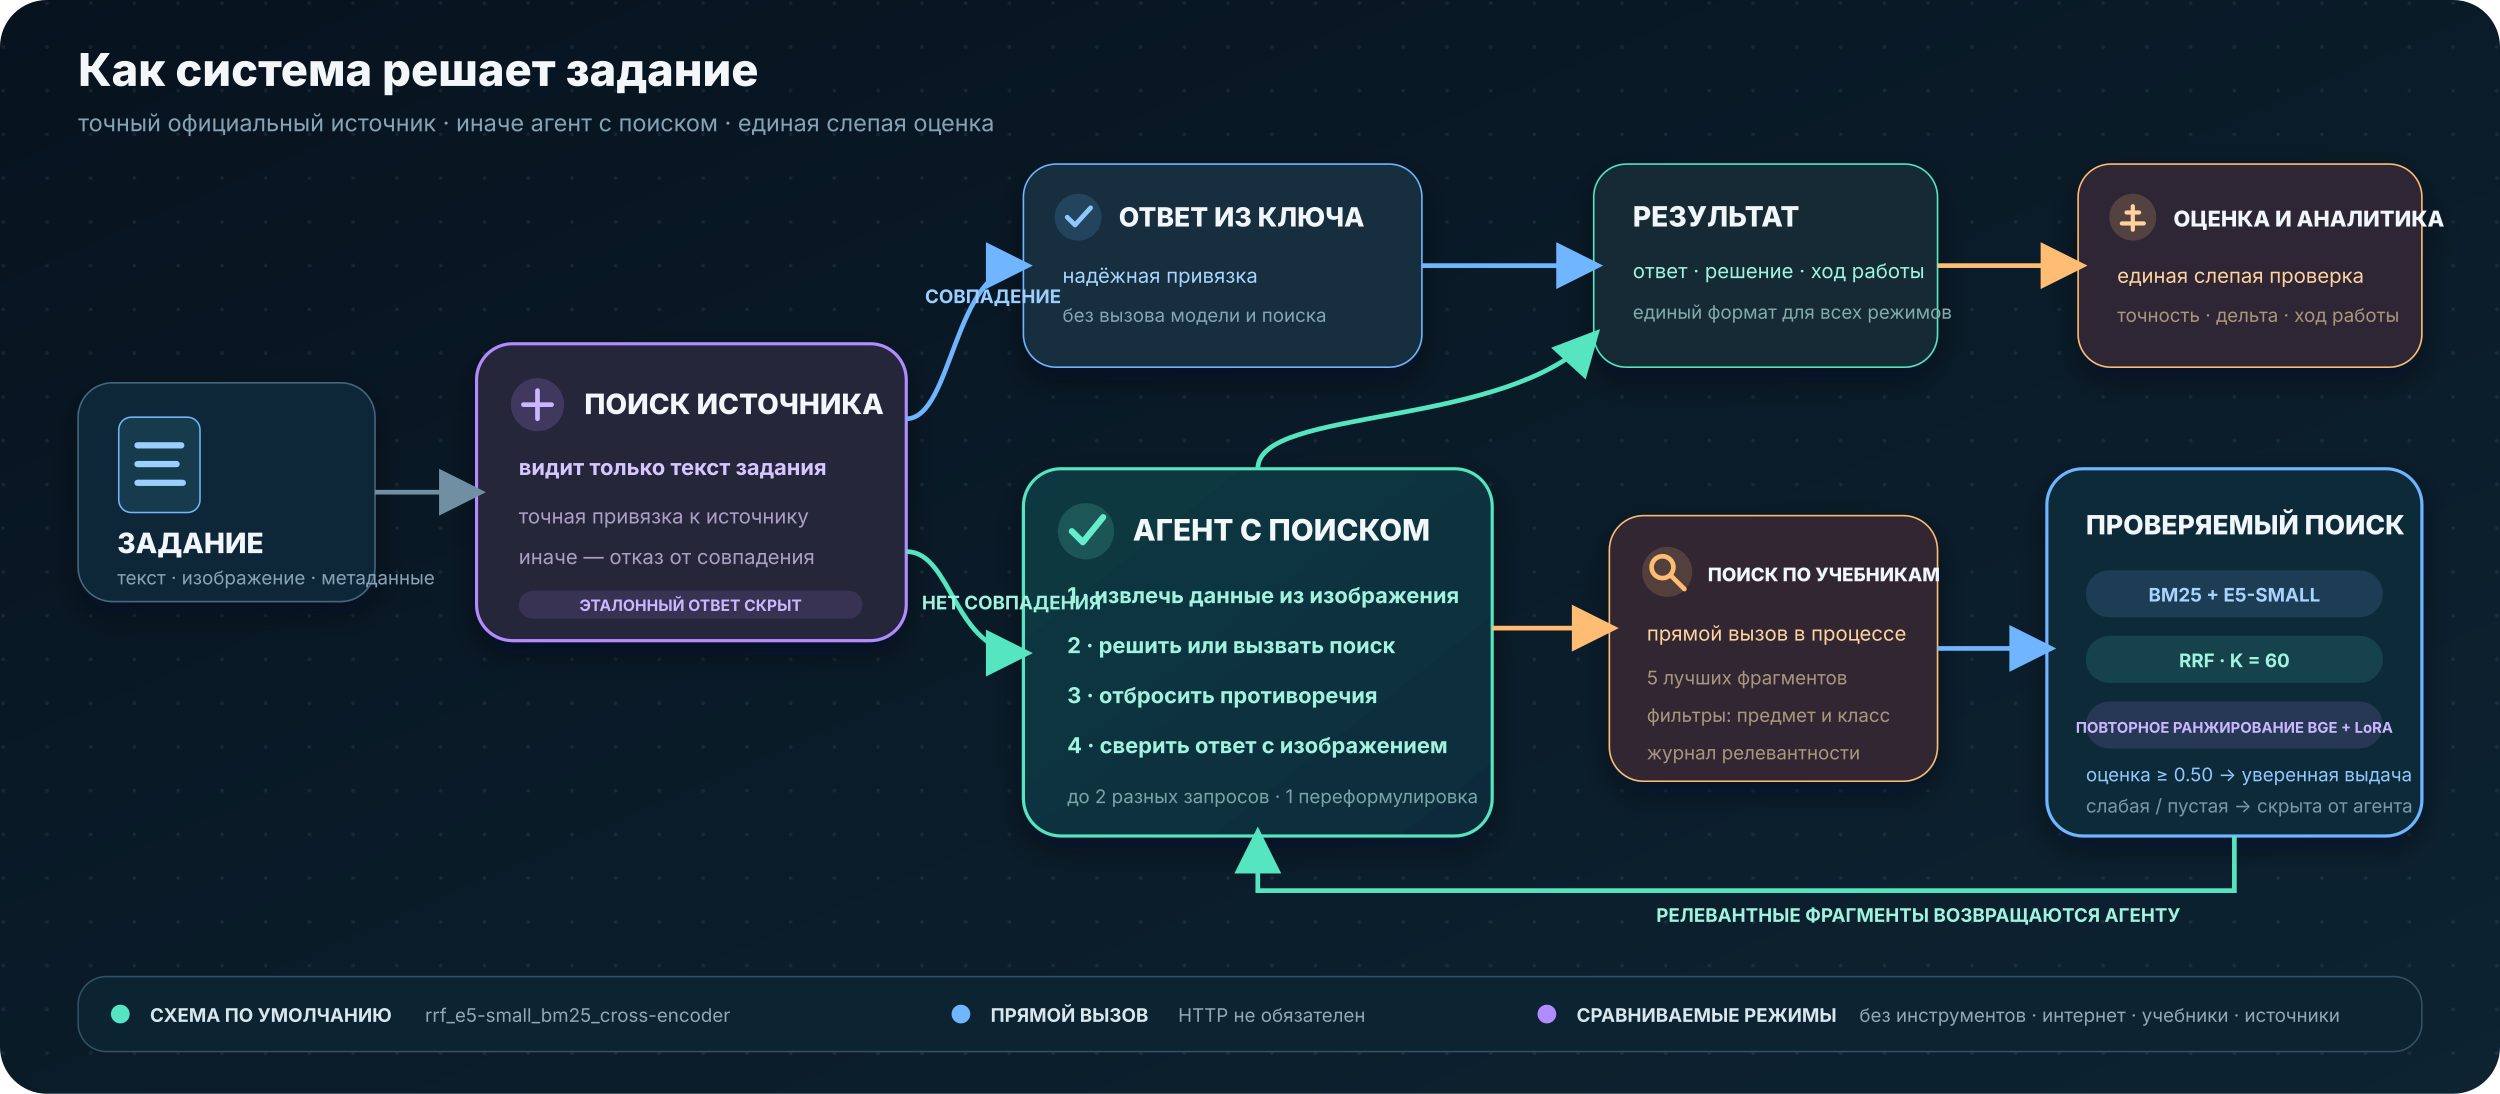
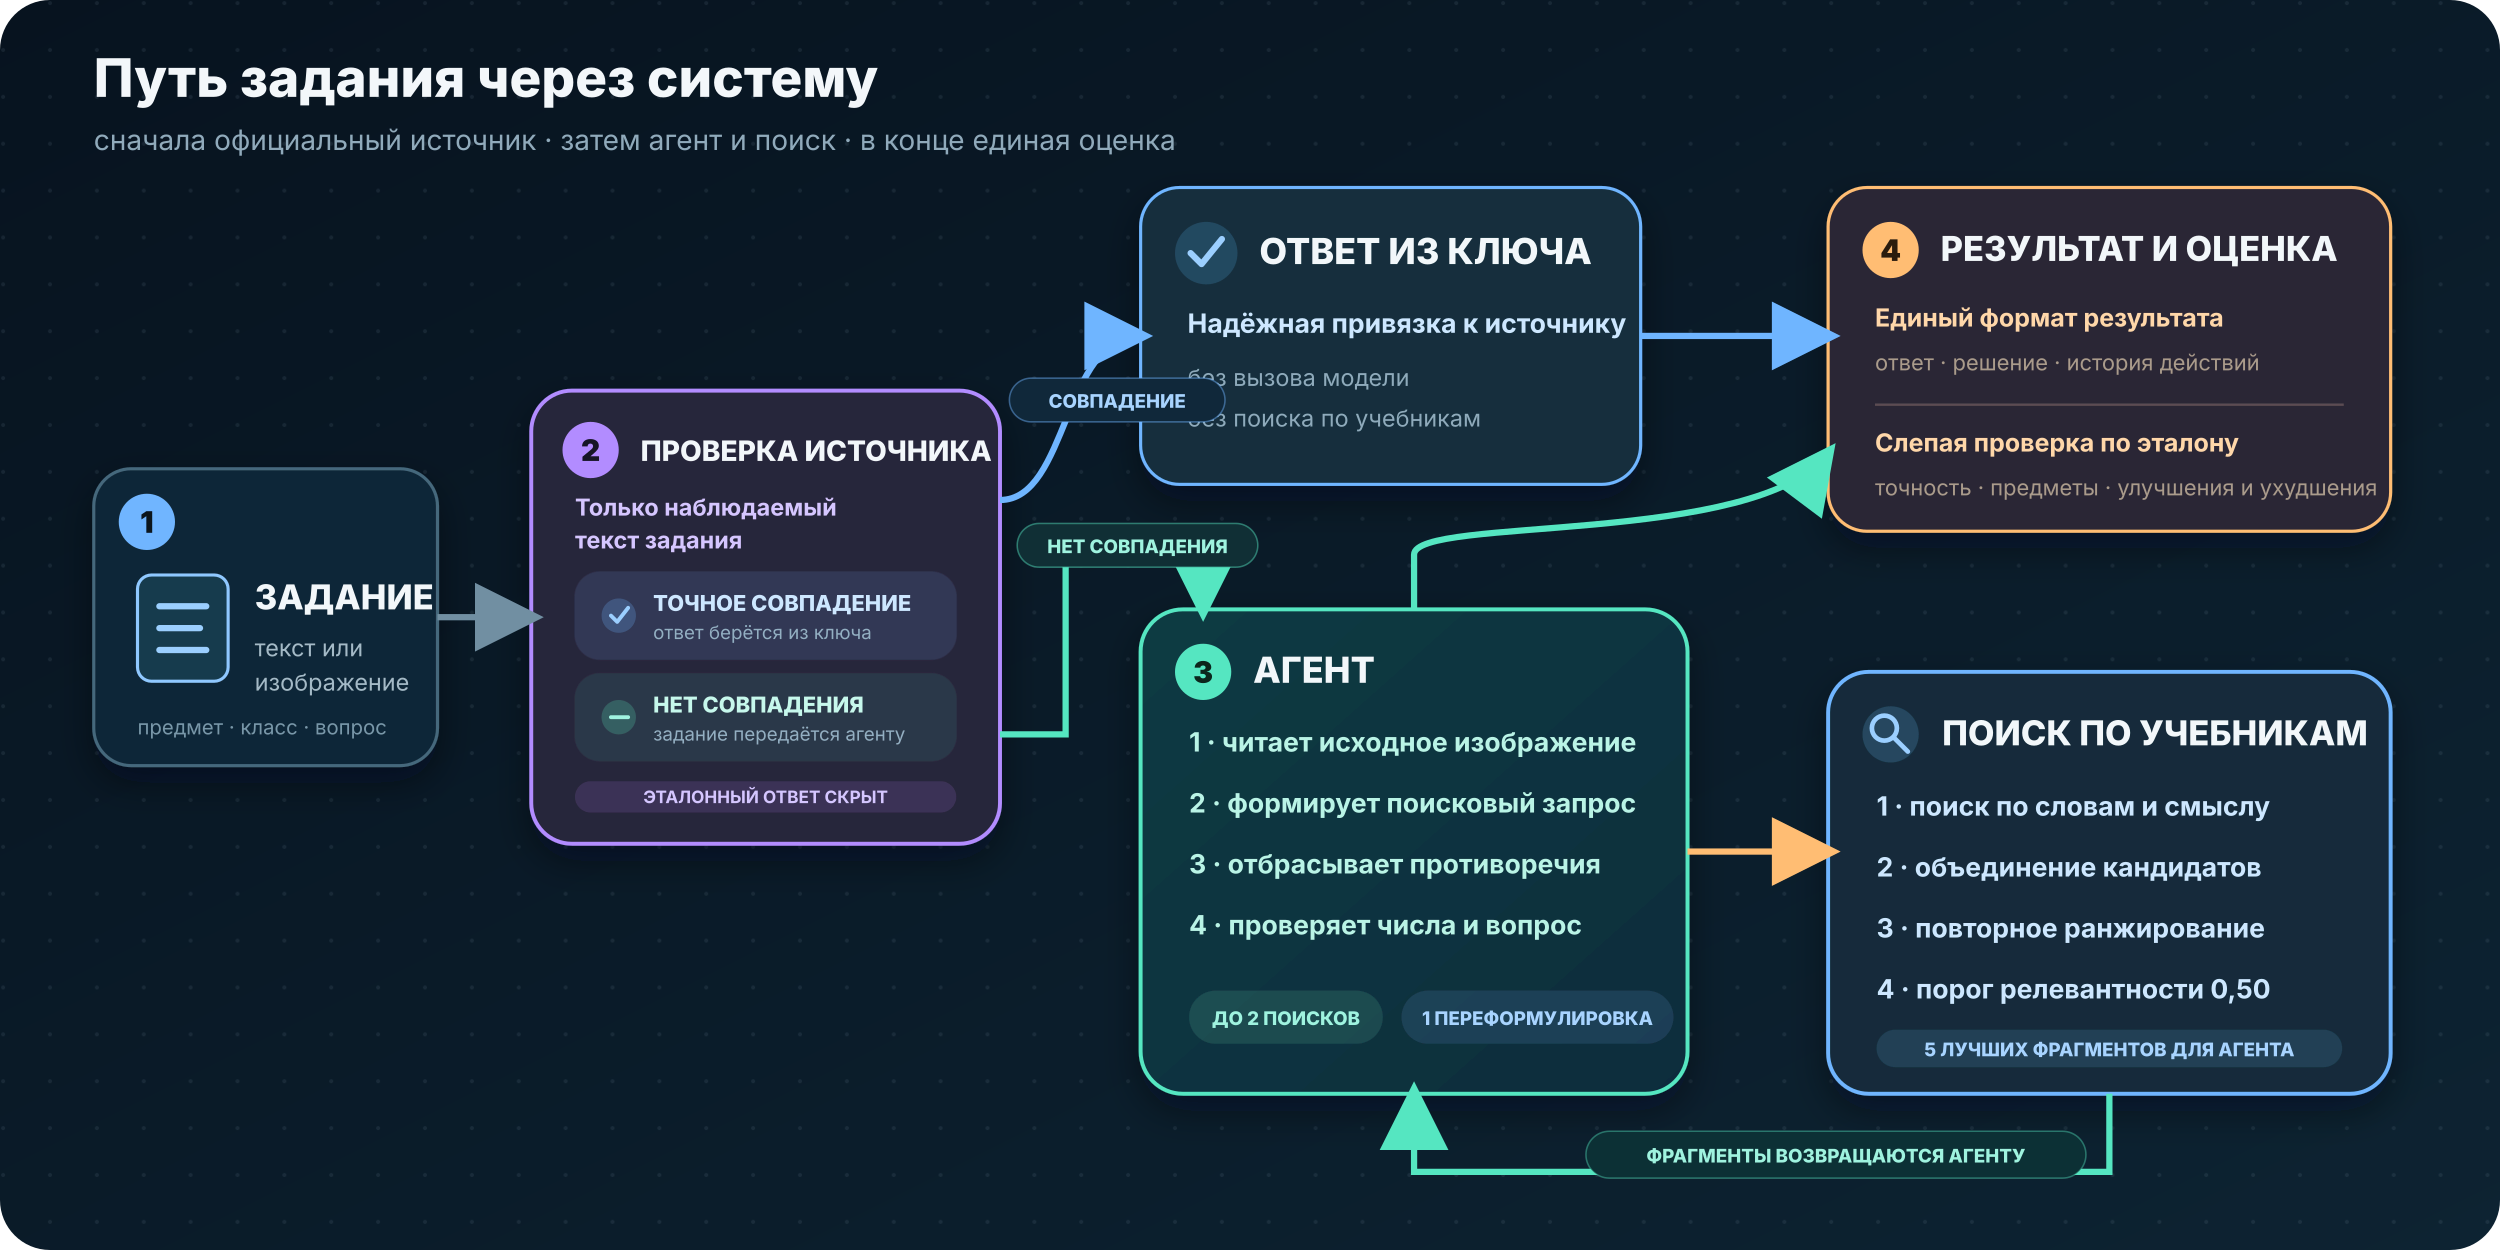
- <svg xmlns="http://www.w3.org/2000/svg" width="1600" height="700" viewBox="0 0 1600 700" role="img" aria-labelledby="title desc">
+ <svg xmlns="http://www.w3.org/2000/svg" width="1600" height="800" viewBox="0 0 1600 800" role="img" aria-labelledby="title desc">
  <defs>
-     <linearGradient id="bg" x1="0" y1="0" x2="1" y2="1">
+     <linearGradient id="background" x1="0" y1="0" x2="1" y2="1">
      <stop offset="0" stop-color="#07131f" />
      <stop offset="1" stop-color="#0d2332" />
    </linearGradient>
-     <linearGradient id="agent" x1="0" y1="0" x2="1" y2="1">
-       <stop offset="0" stop-color="#103a42" />
-       <stop offset="1" stop-color="#102b3b" />
+     <linearGradient id="agentCard" x1="0" y1="0" x2="1" y2="1">
+       <stop offset="0" stop-color="#103b43" />
+       <stop offset="1" stop-color="#102c3c" />
    </linearGradient>
-     <pattern id="dots" width="28" height="28" patternUnits="userSpaceOnUse">
-       <circle cx="2" cy="2" r="1.2" fill="#9fb8cb" opacity="0.10" />
+     <pattern id="dots" width="30" height="30" patternUnits="userSpaceOnUse">
+       <circle cx="2" cy="2" r="1.3" fill="#9fb8cb" opacity="0.10" />
    </pattern>
-     <filter id="shadow" x="-20%" y="-30%" width="140%" height="170%">
-       <feDropShadow dx="0" dy="8" stdDeviation="10" flood-color="#000814" flood-opacity="0.42" />
+     <filter id="shadow" x="-20%" y="-25%" width="140%" height="160%">
+       <feDropShadow dx="0" dy="10" stdDeviation="12" flood-color="#000814" flood-opacity="0.42" />
    </filter>
-     <marker id="arrow" markerWidth="10" markerHeight="10" refX="8" refY="5" orient="auto" markerUnits="strokeWidth">
-       <path d="M0 0 L10 5 L0 10 Z" fill="#718fa2" />
+     <marker id="arrow" markerWidth="11" markerHeight="11" refX="9" refY="5.5" orient="auto" markerUnits="strokeWidth">
+       <path d="M0 0 L11 5.5 L0 11 Z" fill="#718fa2" />
    </marker>
-     <marker id="arrowGreen" markerWidth="10" markerHeight="10" refX="8" refY="5" orient="auto" markerUnits="strokeWidth">
-       <path d="M0 0 L10 5 L0 10 Z" fill="#55e6c1" />
+     <marker id="arrowBlue" markerWidth="11" markerHeight="11" refX="9" refY="5.5" orient="auto" markerUnits="strokeWidth">
+       <path d="M0 0 L11 5.5 L0 11 Z" fill="#6fb5ff" />
    </marker>
-     <marker id="arrowBlue" markerWidth="10" markerHeight="10" refX="8" refY="5" orient="auto" markerUnits="strokeWidth">
-       <path d="M0 0 L10 5 L0 10 Z" fill="#6fb5ff" />
+     <marker id="arrowGreen" markerWidth="11" markerHeight="11" refX="9" refY="5.5" orient="auto" markerUnits="strokeWidth">
+       <path d="M0 0 L11 5.5 L0 11 Z" fill="#55e6c1" />
    </marker>
-     <marker id="arrowGold" markerWidth="10" markerHeight="10" refX="8" refY="5" orient="auto" markerUnits="strokeWidth">
-       <path d="M0 0 L10 5 L0 10 Z" fill="#ffbd73" />
+     <marker id="arrowGold" markerWidth="11" markerHeight="11" refX="9" refY="5.5" orient="auto" markerUnits="strokeWidth">
+       <path d="M0 0 L11 5.5 L0 11 Z" fill="#ffbd73" />
    </marker>
  </defs>
-   <rect width="1600" height="700" rx="30" fill="url(#bg)" />
-   <rect width="1600" height="700" rx="30" fill="url(#dots)" />
+   <rect width="1600" height="800" rx="32" fill="url(#background)" />
+   <rect width="1600" height="800" rx="32" fill="url(#dots)" />
  <g font-family="Inter, Segoe UI, Arial, sans-serif">
-     <text x="50" y="55" fill="#f3f7fa" font-size="29" font-weight="800">Как система решает задание</text>
-     <text x="50" y="84" fill="#86a3b5" font-size="15">точный официальный источник · иначе агент с поиском · единая слепая оценка</text>
-     <g transform="translate(50 245)" filter="url(#shadow)">
-       <rect width="190" height="140" rx="22" fill="#102737" stroke="#45677c" />
-       <rect x="26" y="22" width="52" height="61" rx="8" fill="#173b4d" stroke="#6fb5ff" />
-       <path d="M38 40 H66 M38 52 H63 M38 64 H67" stroke="#9bcfff" stroke-width="4" stroke-linecap="round" />
-       <text x="25" y="109" fill="#f0f6f9" font-size="18" font-weight="760">ЗАДАНИЕ</text>
-       <text x="25" y="129" fill="#86a4b6" font-size="12">текст · изображение · метаданные</text>
+     <text x="60" y="62" fill="#f3f7fa" font-size="34" font-weight="820">Путь задания через систему</text>
+     <text x="60" y="96" fill="#90aabb" font-size="18">сначала официальный источник · затем агент и поиск · в конце единая оценка</text>
+     <g transform="translate(60 300)" filter="url(#shadow)">
+       <rect width="220" height="190" rx="24" fill="#102737" stroke="#45677c" stroke-width="2" />
+       <circle cx="34" cy="34" r="18" fill="#6fb5ff" />
+       <text x="34" y="41" text-anchor="middle" fill="#07131f" font-size="19" font-weight="850">1</text>
+       <rect x="28" y="68" width="58" height="68" rx="9" fill="#173b4d" stroke="#8fc8ff" stroke-width="2" />
+       <path d="M42 88 H72 M42 102 H68 M42 116 H72" stroke="#9bcfff" stroke-width="4" stroke-linecap="round" />
+       <text x="103" y="90" fill="#f2f7fa" font-size="22" font-weight="800">ЗАДАНИЕ</text>
+       <text x="103" y="120" fill="#a4bac7" font-size="15">текст или</text>
+       <text x="103" y="142" fill="#a4bac7" font-size="15">изображение</text>
+       <text x="28" y="170" fill="#7897a9" font-size="13">предмет · класс · вопрос</text>
    </g>
-     <g transform="translate(305 220)" filter="url(#shadow)">
-       <rect width="275" height="190" rx="23" fill="#28253b" stroke="#b28cff" stroke-width="2" />
-       <circle cx="39" cy="39" r="17" fill="#b28cff" opacity="0.18" />
-       <path d="M30 39 H48 M39 30 V48" stroke="#cbb7ff" stroke-width="3" stroke-linecap="round" />
-       <text x="69" y="45" fill="#f2f7fa" font-size="18" font-weight="780">ПОИСК ИСТОЧНИКА</text>
-       <text x="27" y="84" fill="#d5c6ff" font-size="14" font-weight="700">видит только текст задания</text>
-       <text x="27" y="115" fill="#a99fc3" font-size="13">точная привязка к источнику</text>
-       <text x="27" y="141" fill="#a99fc3" font-size="13">иначе — отказ от совпадения</text>
-       <rect x="27" y="158" width="220" height="18" rx="9" fill="#b28cff" opacity="0.12" />
-       <text x="137" y="171" text-anchor="middle" fill="#cbb7ff" font-size="10" font-weight="700">ЭТАЛОННЫЙ ОТВЕТ СКРЫТ</text>
+     <g transform="translate(340 250)" filter="url(#shadow)">
+       <rect width="300" height="290" rx="26" fill="#28253b" stroke="#b28cff" stroke-width="2.5" />
+       <circle cx="38" cy="38" r="18" fill="#b28cff" />
+       <text x="38" y="45" text-anchor="middle" fill="#161227" font-size="19" font-weight="850">2</text>
+       <text x="70" y="45" fill="#f2f7fa" font-size="18" font-weight="800">ПРОВЕРКА ИСТОЧНИКА</text>
+       <text x="28" y="80" fill="#d5c6ff" font-size="15" font-weight="700">Только наблюдаемый</text>
+       <text x="28" y="101" fill="#d5c6ff" font-size="15" font-weight="700">текст задания</text>
+       <g transform="translate(28 116)">
+         <rect width="244" height="56" rx="16" fill="#6fb5ff" opacity="0.13" stroke="#6fb5ff" stroke-opacity="0.65" />
+         <circle cx="28" cy="28" r="11" fill="#6fb5ff" opacity="0.24" />
+         <path d="M23 28 L27 32 L34 23" fill="none" stroke="#9bcfff" stroke-width="2.5" stroke-linecap="round" stroke-linejoin="round" />
+         <text x="50" y="25" fill="#cde7ff" font-size="14" font-weight="760">ТОЧНОЕ СОВПАДЕНИЕ</text>
+         <text x="50" y="43" fill="#93afc2" font-size="12">ответ берётся из ключа</text>
+       </g>
+       <g transform="translate(28 181)">
+         <rect width="244" height="56" rx="16" fill="#55e6c1" opacity="0.10" stroke="#55e6c1" stroke-opacity="0.58" />
+         <circle cx="28" cy="28" r="11" fill="#55e6c1" opacity="0.22" />
+         <path d="M23 28 H34" stroke="#9ff3df" stroke-width="2.5" stroke-linecap="round" />
+         <text x="50" y="25" fill="#c6f8ec" font-size="14" font-weight="760">НЕТ СОВПАДЕНИЯ</text>
+         <text x="50" y="43" fill="#93afc2" font-size="12">задание передаётся агенту</text>
+       </g>
+       <rect x="28" y="250" width="244" height="20" rx="10" fill="#b28cff" opacity="0.14" />
+       <text x="150" y="264" text-anchor="middle" fill="#d5c6ff" font-size="11" font-weight="750">ЭТАЛОННЫЙ ОТВЕТ СКРЫТ</text>
    </g>
-     <g transform="translate(655 105)" filter="url(#shadow)">
-       <rect width="255" height="130" rx="21" fill="#142e3c" stroke="#6fb5ff" />
-       <circle cx="35" cy="34" r="15" fill="#6fb5ff" opacity="0.17" />
-       <path d="M28 34 L33 39 L43 28" fill="none" stroke="#8fc8ff" stroke-width="3" stroke-linecap="round" stroke-linejoin="round" />
-       <text x="61" y="40" fill="#f0f6f9" font-size="17" font-weight="760">ОТВЕТ ИЗ КЛЮЧА</text>
-       <text x="25" y="76" fill="#a8d4ff" font-size="13">надёжная привязка</text>
-       <text x="25" y="101" fill="#86a4b6" font-size="12">без вызова модели и поиска</text>
+     <g transform="translate(730 120)" filter="url(#shadow)">
+       <rect width="320" height="190" rx="25" fill="#142f3d" stroke="#6fb5ff" stroke-width="2" />
+       <circle cx="42" cy="42" r="20" fill="#6fb5ff" opacity="0.18" />
+       <path d="M32 42 L39 49 L52 33" fill="none" stroke="#9bcfff" stroke-width="4" stroke-linecap="round" stroke-linejoin="round" />
+       <text x="76" y="49" fill="#f2f7fa" font-size="23" font-weight="800">ОТВЕТ ИЗ КЛЮЧА</text>
+       <text x="30" y="93" fill="#cde7ff" font-size="17" font-weight="700">Надёжная привязка к источнику</text>
+       <text x="30" y="127" fill="#8faabb" font-size="15">без вызова модели</text>
+       <text x="30" y="153" fill="#8faabb" font-size="15">без поиска по учебникам</text>
    </g>
-     <g transform="translate(1020 105)" filter="url(#shadow)">
-       <rect width="220" height="130" rx="21" fill="#122c35" stroke="#55e6c1" />
-       <text x="25" y="40" fill="#f0f6f9" font-size="18" font-weight="780">РЕЗУЛЬТАТ</text>
-       <text x="25" y="73" fill="#9ff3df" font-size="13">ответ · решение · ход работы</text>
-       <text x="25" y="99" fill="#83aaa9" font-size="12">единый формат для всех режимов</text>
+     <g transform="translate(730 390)" filter="url(#shadow)">
+       <rect width="350" height="310" rx="27" fill="url(#agentCard)" stroke="#55e6c1" stroke-width="2.5" />
+       <circle cx="40" cy="40" r="18" fill="#55e6c1" />
+       <text x="40" y="47" text-anchor="middle" fill="#07251f" font-size="19" font-weight="850">3</text>
+       <text x="72" y="47" fill="#f2f7fa" font-size="23" font-weight="800">АГЕНТ</text>
+       <text x="31" y="91" fill="#b9f4e6" font-size="17" font-weight="700">1 · читает исходное изображение</text>
+       <text x="31" y="130" fill="#b9f4e6" font-size="17" font-weight="700">2 · формирует поисковый запрос</text>
+       <text x="31" y="169" fill="#b9f4e6" font-size="17" font-weight="700">3 · отбрасывает противоречия</text>
+       <text x="31" y="208" fill="#b9f4e6" font-size="17" font-weight="700">4 · проверяет числа и вопрос</text>
+       <g transform="translate(31 244)">
+         <rect width="124" height="34" rx="17" fill="#55e6c1" opacity="0.14" />
+         <text x="62" y="22" text-anchor="middle" fill="#9ff3df" font-size="12" font-weight="760">ДО 2 ПОИСКОВ</text>
+         <rect x="136" width="174" height="34" rx="17" fill="#6fb5ff" opacity="0.13" />
+         <text x="223" y="22" text-anchor="middle" fill="#a8d4ff" font-size="12" font-weight="760">1 ПЕРЕФОРМУЛИРОВКА</text>
+       </g>
    </g>
-     <g transform="translate(1330 105)" filter="url(#shadow)">
-       <rect width="220" height="130" rx="21" fill="#2d2734" stroke="#ffbd73" />
-       <circle cx="35" cy="34" r="15" fill="#ffbd73" opacity="0.18" />
-       <path d="M28 38 H42 M31 31 H39 M35 27 V42" stroke="#ffd29f" stroke-width="2.7" stroke-linecap="round" />
-       <text x="61" y="40" fill="#f0f6f9" font-size="14" font-weight="760">ОЦЕНКА И АНАЛИТИКА</text>
-       <text x="25" y="76" fill="#ffd29f" font-size="13">единая слепая проверка</text>
-       <text x="25" y="101" fill="#aa967d" font-size="12">точность · дельта · ход работы</text>
+     <g transform="translate(1170 120)" filter="url(#shadow)">
+       <rect width="360" height="220" rx="25" fill="#2c2836" stroke="#ffbd73" stroke-width="2" />
+       <circle cx="40" cy="40" r="18" fill="#ffbd73" />
+       <text x="40" y="47" text-anchor="middle" fill="#2a1d10" font-size="19" font-weight="850">4</text>
+       <text x="72" y="47" fill="#f2f7fa" font-size="22" font-weight="800">РЕЗУЛЬТАТ И ОЦЕНКА</text>
+       <text x="30" y="89" fill="#ffd7a9" font-size="16" font-weight="700">Единый формат результата</text>
+       <text x="30" y="117" fill="#aa9b8b" font-size="14">ответ · решение · история действий</text>
+       <path d="M30 139 H330" stroke="#5b4c52" stroke-width="1.5" />
+       <text x="30" y="169" fill="#ffd7a9" font-size="16" font-weight="700">Слепая проверка по эталону</text>
+       <text x="30" y="197" fill="#aa9b8b" font-size="14">точность · предметы · улучшения и ухудшения</text>
    </g>
-     <g transform="translate(655 300)" filter="url(#shadow)">
-       <rect width="300" height="235" rx="24" fill="url(#agent)" stroke="#55e6c1" stroke-width="2" />
-       <circle cx="40" cy="40" r="18" fill="#55e6c1" opacity="0.17" />
-       <path d="M31 40 L38 47 L51 31" fill="none" stroke="#65edce" stroke-width="4" stroke-linecap="round" stroke-linejoin="round" />
-       <text x="70" y="46" fill="#f2f7fa" font-size="19" font-weight="790">АГЕНТ С ПОИСКОМ</text>
-       <text x="28" y="86" fill="#9ff3df" font-size="14" font-weight="700">1 · извлечь данные из изображения</text>
-       <text x="28" y="118" fill="#9ff3df" font-size="14" font-weight="700">2 · решить или вызвать поиск</text>
-       <text x="28" y="150" fill="#9ff3df" font-size="14" font-weight="700">3 · отбросить противоречия</text>
-       <text x="28" y="182" fill="#9ff3df" font-size="14" font-weight="700">4 · сверить ответ с изображением</text>
-       <text x="28" y="214" fill="#78a5a7" font-size="12">до 2 разных запросов · 1 переформулировка</text>
+     <g transform="translate(1170 430)" filter="url(#shadow)">
+       <rect width="360" height="270" rx="26" fill="#142c3a" stroke="#6fb5ff" stroke-width="2.5" />
+       <circle cx="40" cy="40" r="18" fill="#6fb5ff" opacity="0.19" />
+       <circle cx="36" cy="36" r="8" fill="none" stroke="#9bcfff" stroke-width="3" />
+       <path d="M42 42 L51 51" stroke="#9bcfff" stroke-width="3" stroke-linecap="round" />
+       <text x="73" y="47" fill="#f2f7fa" font-size="22" font-weight="800">ПОИСК ПО УЧЕБНИКАМ</text>
+       <text x="31" y="92" fill="#cde7ff" font-size="17" font-weight="700">1 · поиск по словам и смыслу</text>
+       <text x="31" y="131" fill="#cde7ff" font-size="17" font-weight="700">2 · объединение кандидатов</text>
+       <text x="31" y="170" fill="#cde7ff" font-size="17" font-weight="700">3 · повторное ранжирование</text>
+       <text x="31" y="209" fill="#cde7ff" font-size="17" font-weight="700">4 · порог релевантности 0,50</text>
+       <rect x="31" y="229" width="298" height="24" rx="12" fill="#6fb5ff" opacity="0.14" />
+       <text x="180" y="246" text-anchor="middle" fill="#a8d4ff" font-size="12" font-weight="760">5 ЛУЧШИХ ФРАГМЕНТОВ ДЛЯ АГЕНТА</text>
    </g>
-     <g transform="translate(1030 330)" filter="url(#shadow)">
-       <rect width="210" height="170" rx="22" fill="#302832" stroke="#ffbd73" />
-       <circle cx="37" cy="36" r="16" fill="#ffbd73" opacity="0.17" />
-       <circle cx="34" cy="33" r="7" fill="none" stroke="#ffbd73" stroke-width="3" />
-       <path d="M40 39 L48 47" stroke="#ffbd73" stroke-width="3" stroke-linecap="round" />
-       <text x="63" y="42" fill="#f0f6f9" font-size="12" font-weight="760">ПОИСК ПО УЧЕБНИКАМ</text>
-       <text x="24" y="80" fill="#ffd29f" font-size="13">прямой вызов в процессе</text>
-       <text x="24" y="108" fill="#aa967d" font-size="12">5 лучших фрагментов</text>
-       <text x="24" y="132" fill="#aa967d" font-size="12">фильтры: предмет и класс</text>
-       <text x="24" y="156" fill="#aa967d" font-size="12">журнал релевантности</text>
-     </g>
-     <g transform="translate(1310 300)" filter="url(#shadow)">
-       <rect width="240" height="235" rx="23" fill="#102b39" stroke="#6fb5ff" stroke-width="2" />
-       <text x="25" y="42" fill="#f0f6f9" font-size="17" font-weight="780">ПРОВЕРЯЕМЫЙ ПОИСК</text>
-       <g transform="translate(25 65)">
-         <rect width="190" height="30" rx="15" fill="#6fb5ff" opacity="0.13" />
-         <text x="95" y="20" text-anchor="middle" fill="#a8d4ff" font-size="12" font-weight="700">BM25 + E5-SMALL</text>
-         <rect y="42" width="190" height="30" rx="15" fill="#55e6c1" opacity="0.13" />
-         <text x="95" y="62" text-anchor="middle" fill="#9ff3df" font-size="12" font-weight="700">RRF · K = 60</text>
-         <rect y="84" width="190" height="30" rx="15" fill="#b28cff" opacity="0.13" />
-         <text x="95" y="104" text-anchor="middle" fill="#cbb7ff" font-size="9.5" font-weight="700">ПОВТОРНОЕ РАНЖИРОВАНИЕ BGE + LoRA</text>
-       </g>
-       <text x="25" y="200" fill="#8fc8ff" font-size="12">оценка ≥ 0.50 → уверенная выдача</text>
-       <text x="25" y="220" fill="#7897a9" font-size="12">слабая / пустая → скрыта от агента</text>
-     </g>
-     <path d="M240 315 H305" fill="none" stroke="#718fa2" stroke-width="3" marker-end="url(#arrow)" />
-     <path d="M580 268 C610 268 610 170 655 170" fill="none" stroke="#6fb5ff" stroke-width="3" marker-end="url(#arrowBlue)" />
-     <text x="592" y="194" fill="#9bcfff" font-size="12" font-weight="700">СОВПАДЕНИЕ</text>
-     <path d="M580 353 C610 353 610 418 655 418" fill="none" stroke="#55e6c1" stroke-width="3" marker-end="url(#arrowGreen)" />
-     <text x="590" y="390" fill="#9ff3df" font-size="12" font-weight="700">НЕТ СОВПАДЕНИЯ</text>
-     <path d="M910 170 H1020" fill="none" stroke="#6fb5ff" stroke-width="3" marker-end="url(#arrowBlue)" />
-     <path d="M1240 170 H1330" fill="none" stroke="#ffbd73" stroke-width="3" marker-end="url(#arrowGold)" />
-     <path d="M955 402 H1030" fill="none" stroke="#ffbd73" stroke-width="3" marker-end="url(#arrowGold)" />
-     <path d="M1240 415 H1310" fill="none" stroke="#6fb5ff" stroke-width="3" marker-end="url(#arrowBlue)" />
-     <path d="M1430 535 V570 H805 V535" fill="none" stroke="#55e6c1" stroke-width="3" marker-end="url(#arrowGreen)" />
-     <text x="1060" y="590" fill="#9ff3df" font-size="12" font-weight="700">РЕЛЕВАНТНЫЕ ФРАГМЕНТЫ ВОЗВРАЩАЮТСЯ АГЕНТУ</text>
-     <path d="M805 300 C805 260 965 275 1020 215" fill="none" stroke="#55e6c1" stroke-width="3" marker-end="url(#arrowGreen)" />
-     <g transform="translate(50 625)">
-       <rect width="1500" height="48" rx="18" fill="#0c2432" stroke="#315166" />
-       <circle cx="27" cy="24" r="6" fill="#55e6c1" />
-       <text x="46" y="29" fill="#d8e7ee" font-size="12" font-weight="700">СХЕМА ПО УМОЛЧАНИЮ</text>
-       <text x="222" y="29" fill="#8da8b8" font-size="12">rrf_e5-small_bm25_cross-encoder</text>
-       <circle cx="565" cy="24" r="6" fill="#6fb5ff" />
-       <text x="584" y="29" fill="#d8e7ee" font-size="12" font-weight="700">ПРЯМОЙ ВЫЗОВ</text>
-       <text x="704" y="29" fill="#8da8b8" font-size="12">HTTP не обязателен</text>
-       <circle cx="940" cy="24" r="6" fill="#b28cff" />
-       <text x="959" y="29" fill="#d8e7ee" font-size="12" font-weight="700">СРАВНИВАЕМЫЕ РЕЖИМЫ</text>
-       <text x="1140" y="29" fill="#8da8b8" font-size="12">без инструментов · интернет · учебники · источники</text>
-     </g>
+     <path d="M280 395 H340" fill="none" stroke="#718fa2" stroke-width="4" marker-end="url(#arrow)" />
+     <path d="M640 320 C684 320 680 215 730 215" fill="none" stroke="#6fb5ff" stroke-width="4" marker-end="url(#arrowBlue)" />
+     <rect x="646" y="242" width="138" height="28" rx="14" fill="#10283a" stroke="#6fb5ff" stroke-opacity="0.45" />
+     <text x="715" y="261" text-anchor="middle" fill="#a8d4ff" font-size="12" font-weight="760">СОВПАДЕНИЕ</text>
+     <path d="M640 470 H682 V355 H770 V390" fill="none" stroke="#55e6c1" stroke-width="4" marker-end="url(#arrowGreen)" />
+     <rect x="651" y="335" width="154" height="28" rx="14" fill="#102f35" stroke="#55e6c1" stroke-opacity="0.45" />
+     <text x="728" y="354" text-anchor="middle" fill="#9ff3df" font-size="12" font-weight="760">НЕТ СОВПАДЕНИЯ</text>
+     <path d="M1050 215 H1170" fill="none" stroke="#6fb5ff" stroke-width="4" marker-end="url(#arrowBlue)" />
+     <path d="M905 390 V355 C905 330 1125 350 1170 290" fill="none" stroke="#55e6c1" stroke-width="4" marker-end="url(#arrowGreen)" />
+     <path d="M1080 545 H1170" fill="none" stroke="#ffbd73" stroke-width="4" marker-end="url(#arrowGold)" />
+     <path d="M1350 700 V750 H905 V700" fill="none" stroke="#55e6c1" stroke-width="4" marker-end="url(#arrowGreen)" />
+     <rect x="1015" y="724" width="320" height="30" rx="15" fill="#0c3035" stroke="#55e6c1" stroke-opacity="0.40" />
+     <text x="1175" y="744" text-anchor="middle" fill="#9ff3df" font-size="12" font-weight="760">ФРАГМЕНТЫ ВОЗВРАЩАЮТСЯ АГЕНТУ</text>
  </g>
</svg>
